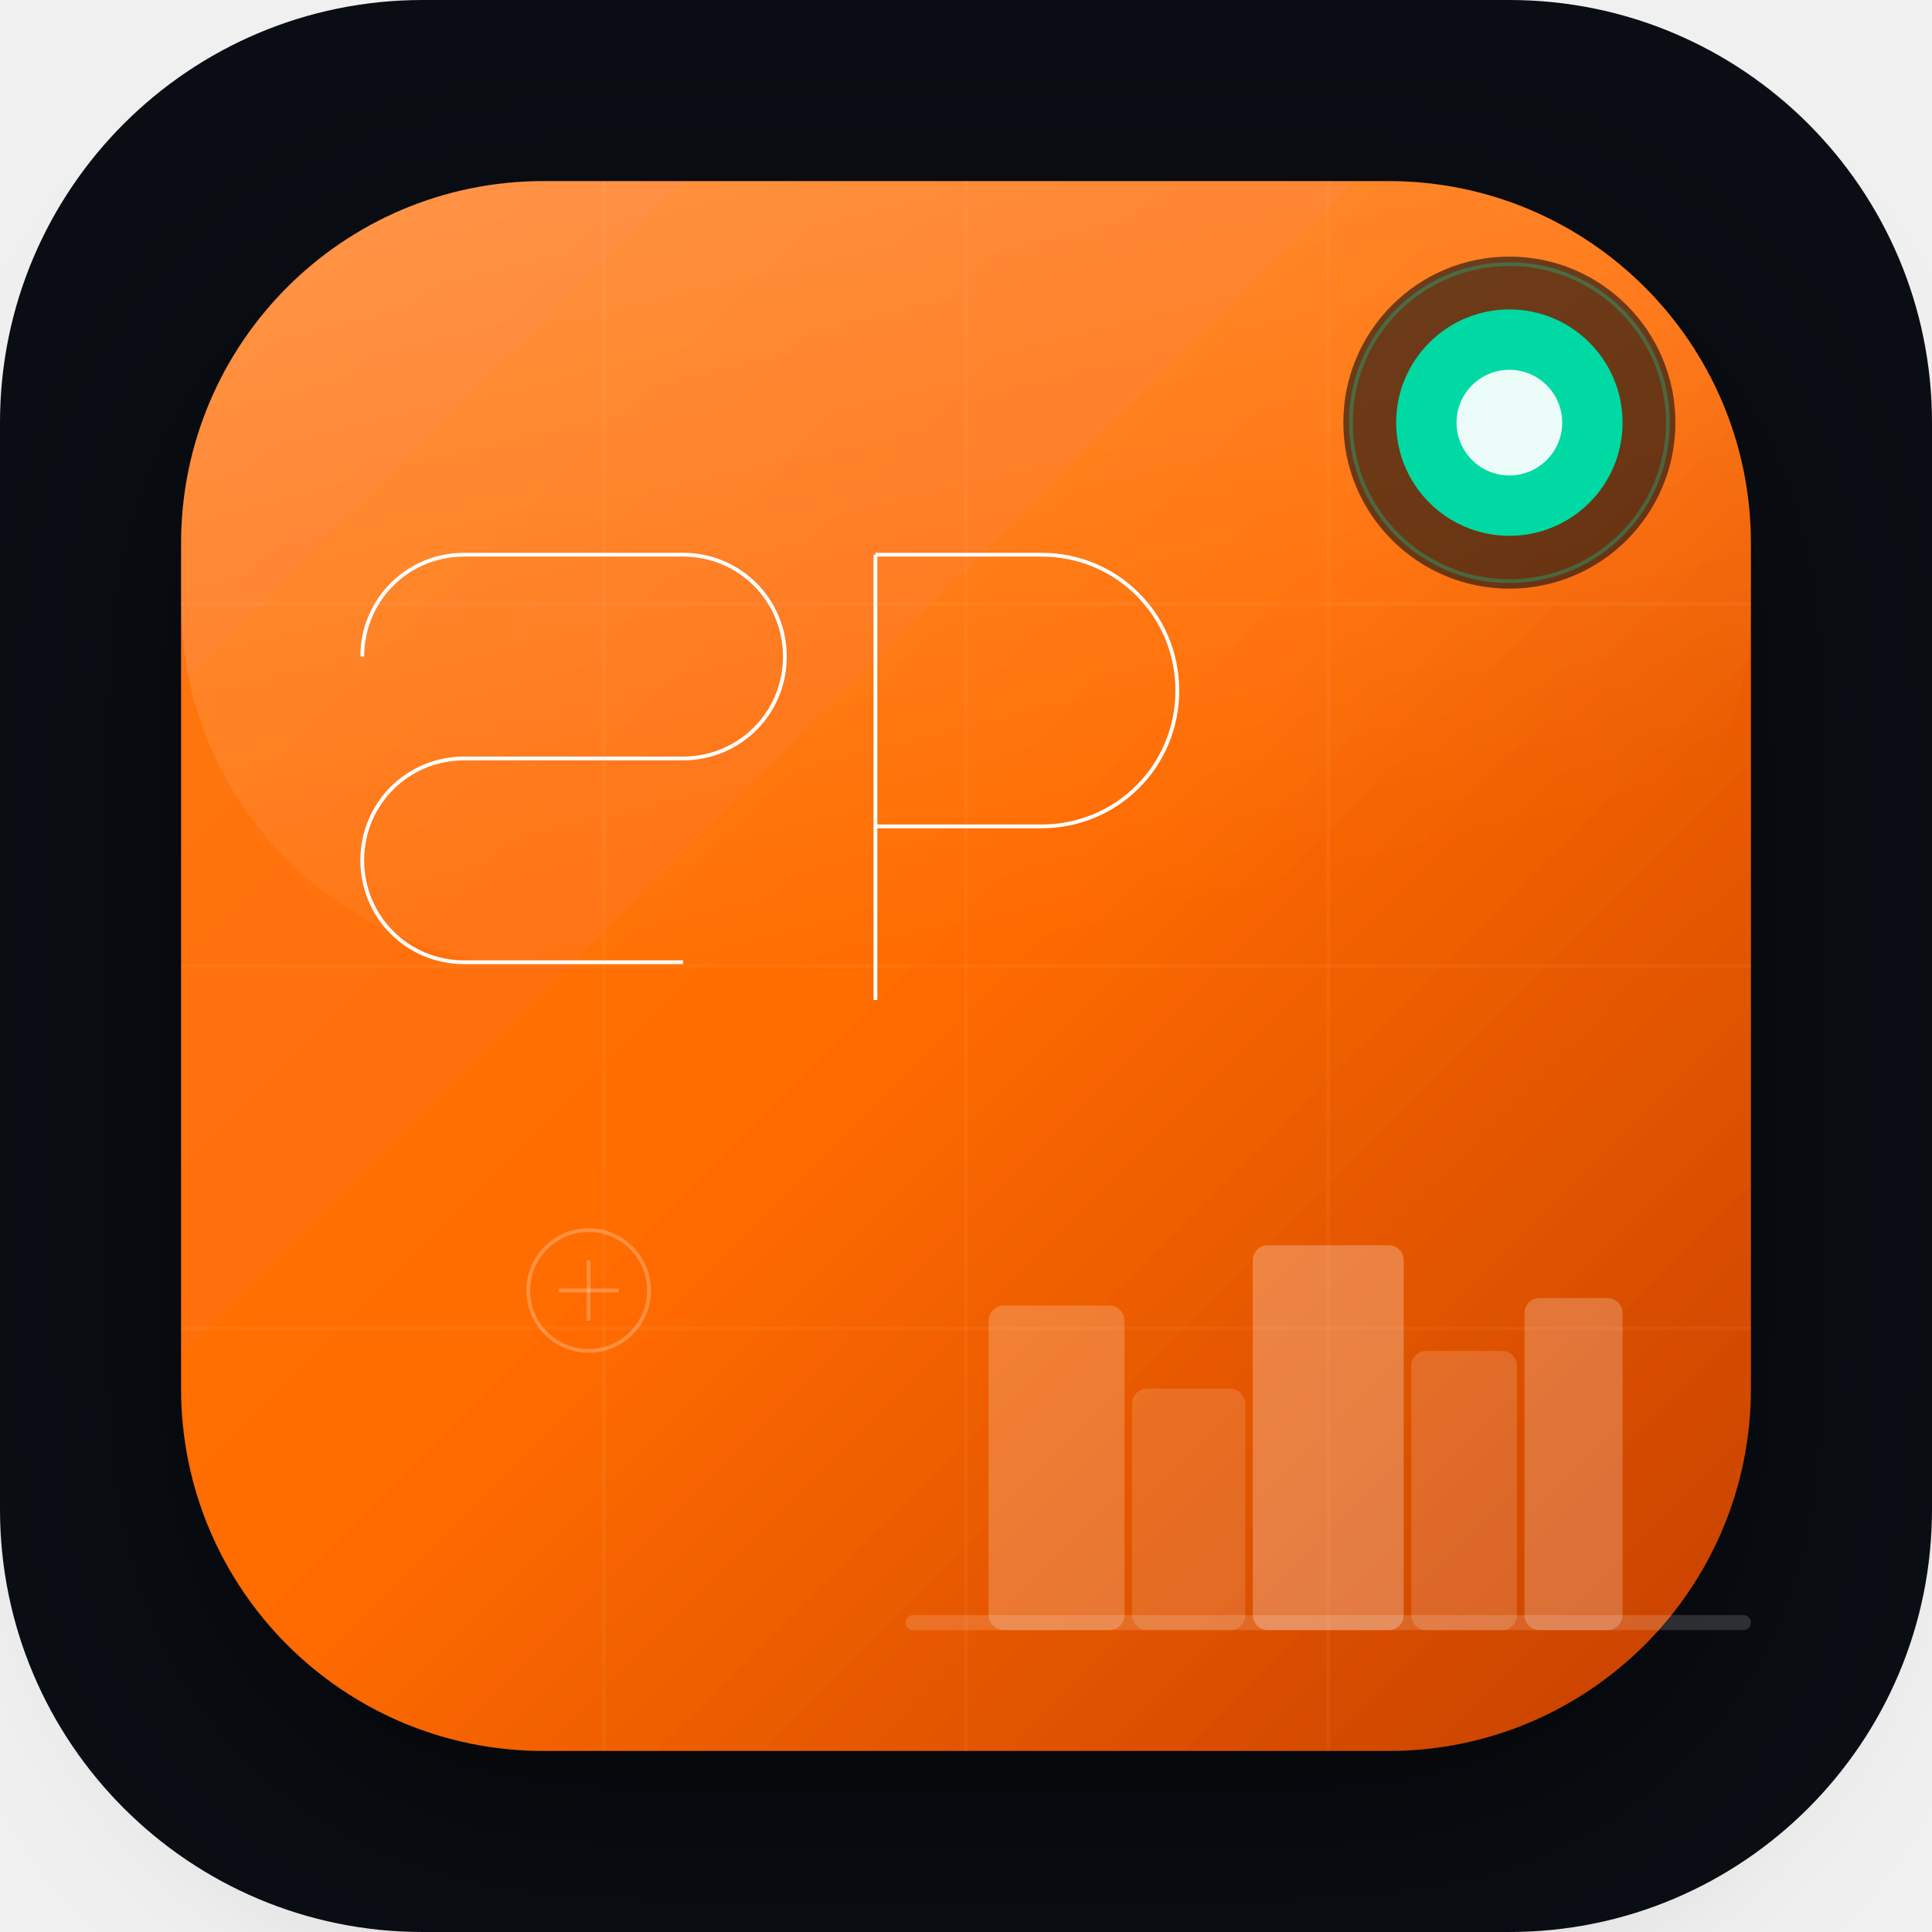
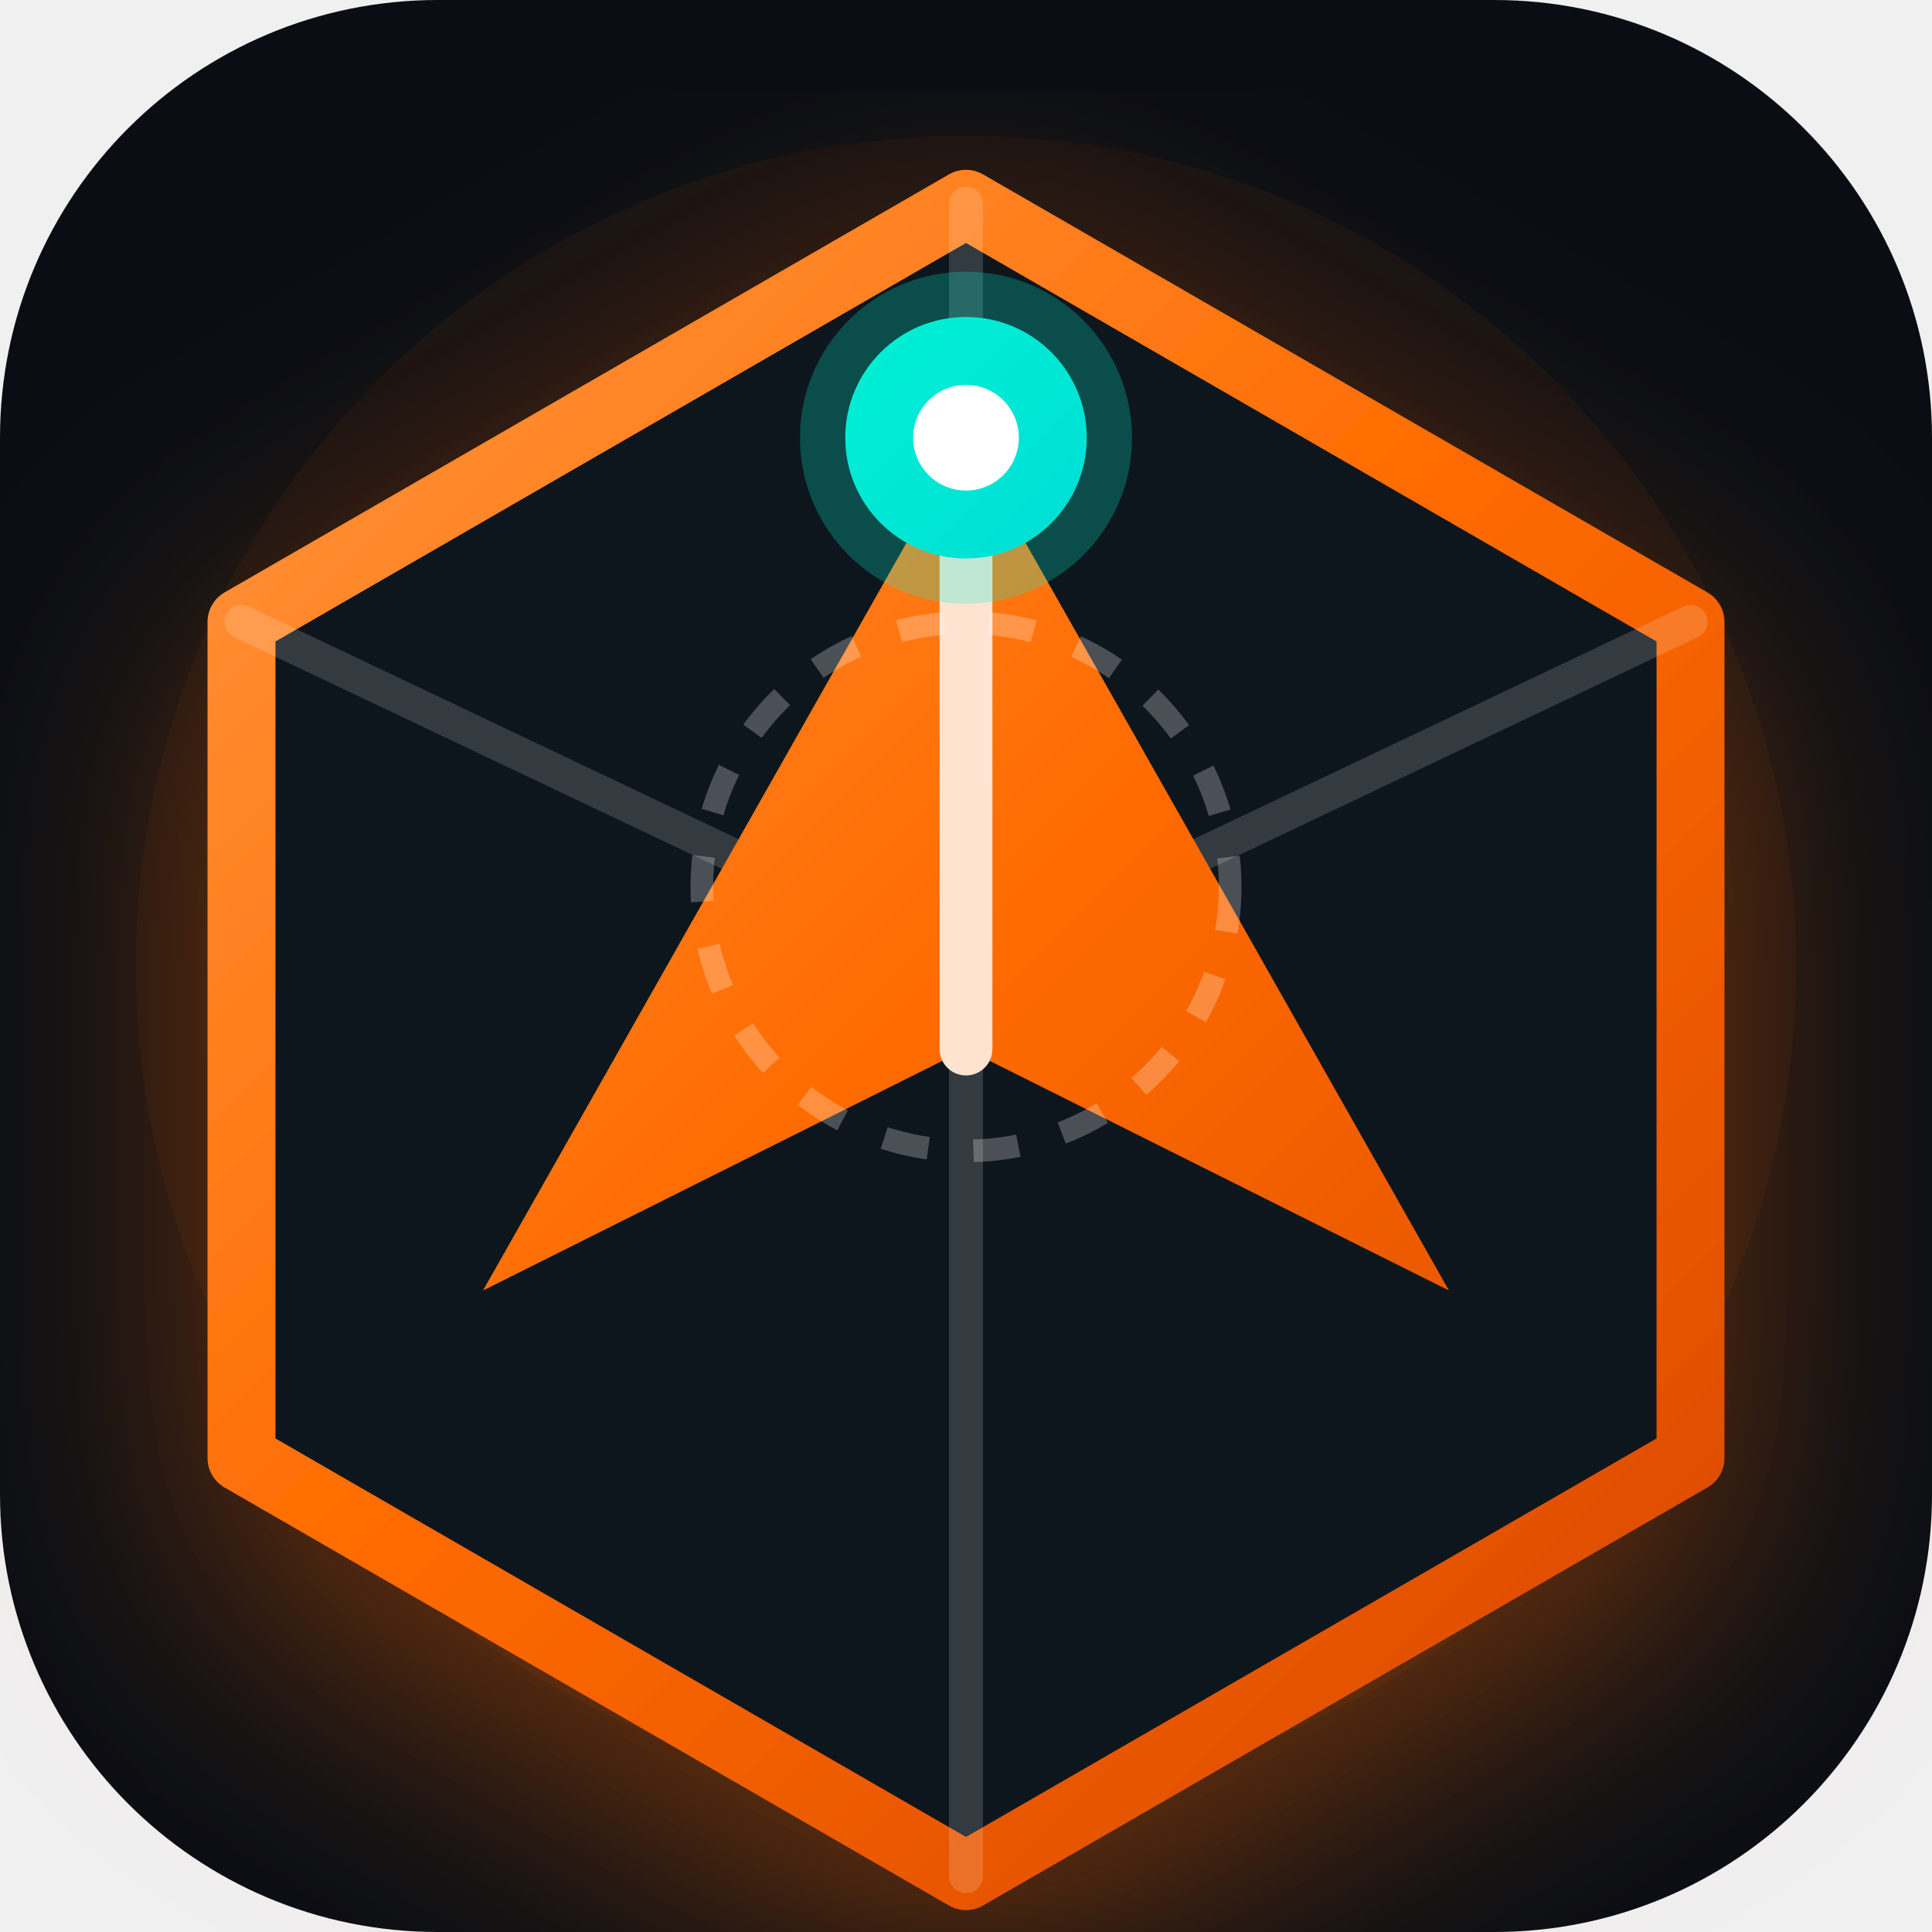
<svg xmlns="http://www.w3.org/2000/svg" viewBox="0 0 512 512" width="512" height="512">
  <defs>
-     <linearGradient id="bg512" x1="0%" y1="0%" x2="100%" y2="100%">
-       <stop offset="0%" stop-color="#FF7A1A" />
+     <linearGradient id="pwa512-grad" x1="50" y1="50" x2="460" y2="460" gradientUnits="userSpaceOnUse">
+       <stop offset="0%" stop-color="#FF9944" />
      <stop offset="50%" stop-color="#FF6B00" />
-       <stop offset="100%" stop-color="#C43E00" />
+       <stop offset="100%" stop-color="#D94800" />
    </linearGradient>
-     <linearGradient id="shimmer512" x1="0%" y1="0%" x2="50%" y2="100%">
-       <stop offset="0%" stop-color="rgba(255,255,255,0.22)" />
-       <stop offset="100%" stop-color="rgba(255,255,255,0)" />
+     <linearGradient id="pwa512-cyan" x1="200" y1="80" x2="420" y2="300" gradientUnits="userSpaceOnUse">
+       <stop offset="0%" stop-color="#00F5D4" />
+       <stop offset="100%" stop-color="#00B4D8" />
    </linearGradient>
-     <filter id="shadow512" x="-15%" y="-15%" width="130%" height="130%">
-       <feDropShadow dx="0" dy="20" stdDeviation="30" flood-color="#000" flood-opacity="0.6" />
+     <filter id="pwa512-shadow" x="-20%" y="-20%" width="140%" height="140%">
+       <feDropShadow dx="0" dy="24" stdDeviation="36" flood-color="#FF6B00" flood-opacity="0.4" />
    </filter>
  </defs>
-   <rect width="512" height="512" rx="112" fill="#0A0E14" />
-   <rect x="48" y="48" width="416" height="416" rx="96" fill="url(#bg512)" filter="url(#shadow512)" />
-   <rect x="48" y="48" width="416" height="208" rx="96" fill="url(#shimmer512)" />
-   <line x1="160" y1="48" x2="160" y2="464" stroke="rgba(255,255,255,0.045)" strokeWidth="2" />
-   <line x1="256" y1="48" x2="256" y2="464" stroke="rgba(255,255,255,0.045)" strokeWidth="2" />
-   <line x1="352" y1="48" x2="352" y2="464" stroke="rgba(255,255,255,0.045)" strokeWidth="2" />
-   <line x1="48" y1="160" x2="464" y2="160" stroke="rgba(255,255,255,0.045)" strokeWidth="2" />
-   <line x1="48" y1="256" x2="464" y2="256" stroke="rgba(255,255,255,0.045)" strokeWidth="2" />
-   <line x1="48" y1="352" x2="464" y2="352" stroke="rgba(255,255,255,0.045)" strokeWidth="2" />
-   <path d="M96 174c0-15 12-27 27-27h58c15 0 27 12 27 27s-12 27-27 27h-58c-15 0-27 12-27 27s12 27 27 27h58" stroke="white" strokeWidth="22" strokeLinecap="round" strokeLinejoin="round" fill="none" />
-   <path d="M232 147v118" stroke="white" strokeWidth="22" strokeLinecap="round" fill="none" />
-   <path d="M232 147h44c20 0 36 16 36 36s-16 36-36 36h-44" stroke="white" strokeWidth="22" strokeLinecap="round" strokeLinejoin="round" fill="none" />
-   <circle cx="400" cy="112" r="44" fill="#0A0E14" opacity="0.6" />
-   <circle cx="400" cy="112" r="30" fill="#00D9A3" />
-   <circle cx="400" cy="112" r="14" fill="white" opacity="0.92" />
-   <circle cx="400" cy="112" r="42" fill="none" stroke="#00D9A3" strokeWidth="2" opacity="0.3" />
-   <rect x="262" y="346" width="36" height="86" rx="4" fill="rgba(255,255,255,0.2)" />
-   <rect x="300" y="368" width="30" height="64" rx="4" fill="rgba(255,255,255,0.14)" />
-   <rect x="332" y="330" width="40" height="102" rx="4" fill="rgba(255,255,255,0.26)" />
-   <rect x="374" y="358" width="28" height="74" rx="4" fill="rgba(255,255,255,0.16)" />
-   <rect x="404" y="344" width="26" height="88" rx="4" fill="rgba(255,255,255,0.22)" />
-   <rect x="240" y="428" width="224" height="4" rx="2" fill="rgba(255,255,255,0.15)" />
-   <circle cx="156" cy="342" r="16" fill="none" stroke="rgba(255,255,255,0.25)" strokeWidth="2" />
-   <line x1="148" y1="342" x2="164" y2="342" stroke="rgba(255,255,255,0.25)" strokeWidth="2" />
-   <line x1="156" y1="334" x2="156" y2="350" stroke="rgba(255,255,255,0.25)" strokeWidth="2" />
+   <rect width="512" height="512" rx="116" fill="#0A0E14" />
+   <circle cx="256" cy="256" r="220" fill="#FF6B00" opacity="0.05" />
+   <g filter="url(#pwa512-shadow)">
+     <path d="M256 54L448 164.8V386.4L256 497.2L64 386.4V164.8L256 54Z" fill="#0D131D" stroke="url(#pwa512-grad)" stroke-width="18" stroke-linejoin="round" />
+   </g>
+   <path d="M256 54V256M448 164.8L256 256M64 164.8L256 256M256 256V497.2" stroke="rgba(255, 255, 255, 0.16)" stroke-width="9" stroke-linecap="round" />
+   <path d="M256 116L384 342L256 278L128 342L256 116Z" fill="url(#pwa512-grad)" />
+   <path d="M256 116V278" stroke="#FFE3D1" stroke-width="14" stroke-linecap="round" />
+   <circle cx="256" cy="235" r="70" stroke="rgba(255,255,255,0.25)" stroke-width="6" stroke-dasharray="12 12" fill="none" />
+   <circle cx="256" cy="116" r="44" fill="#00F5D4" opacity="0.25" />
+   <circle cx="256" cy="116" r="32" fill="url(#pwa512-cyan)" />
+   <circle cx="256" cy="116" r="14" fill="#FFFFFF" />
</svg>
